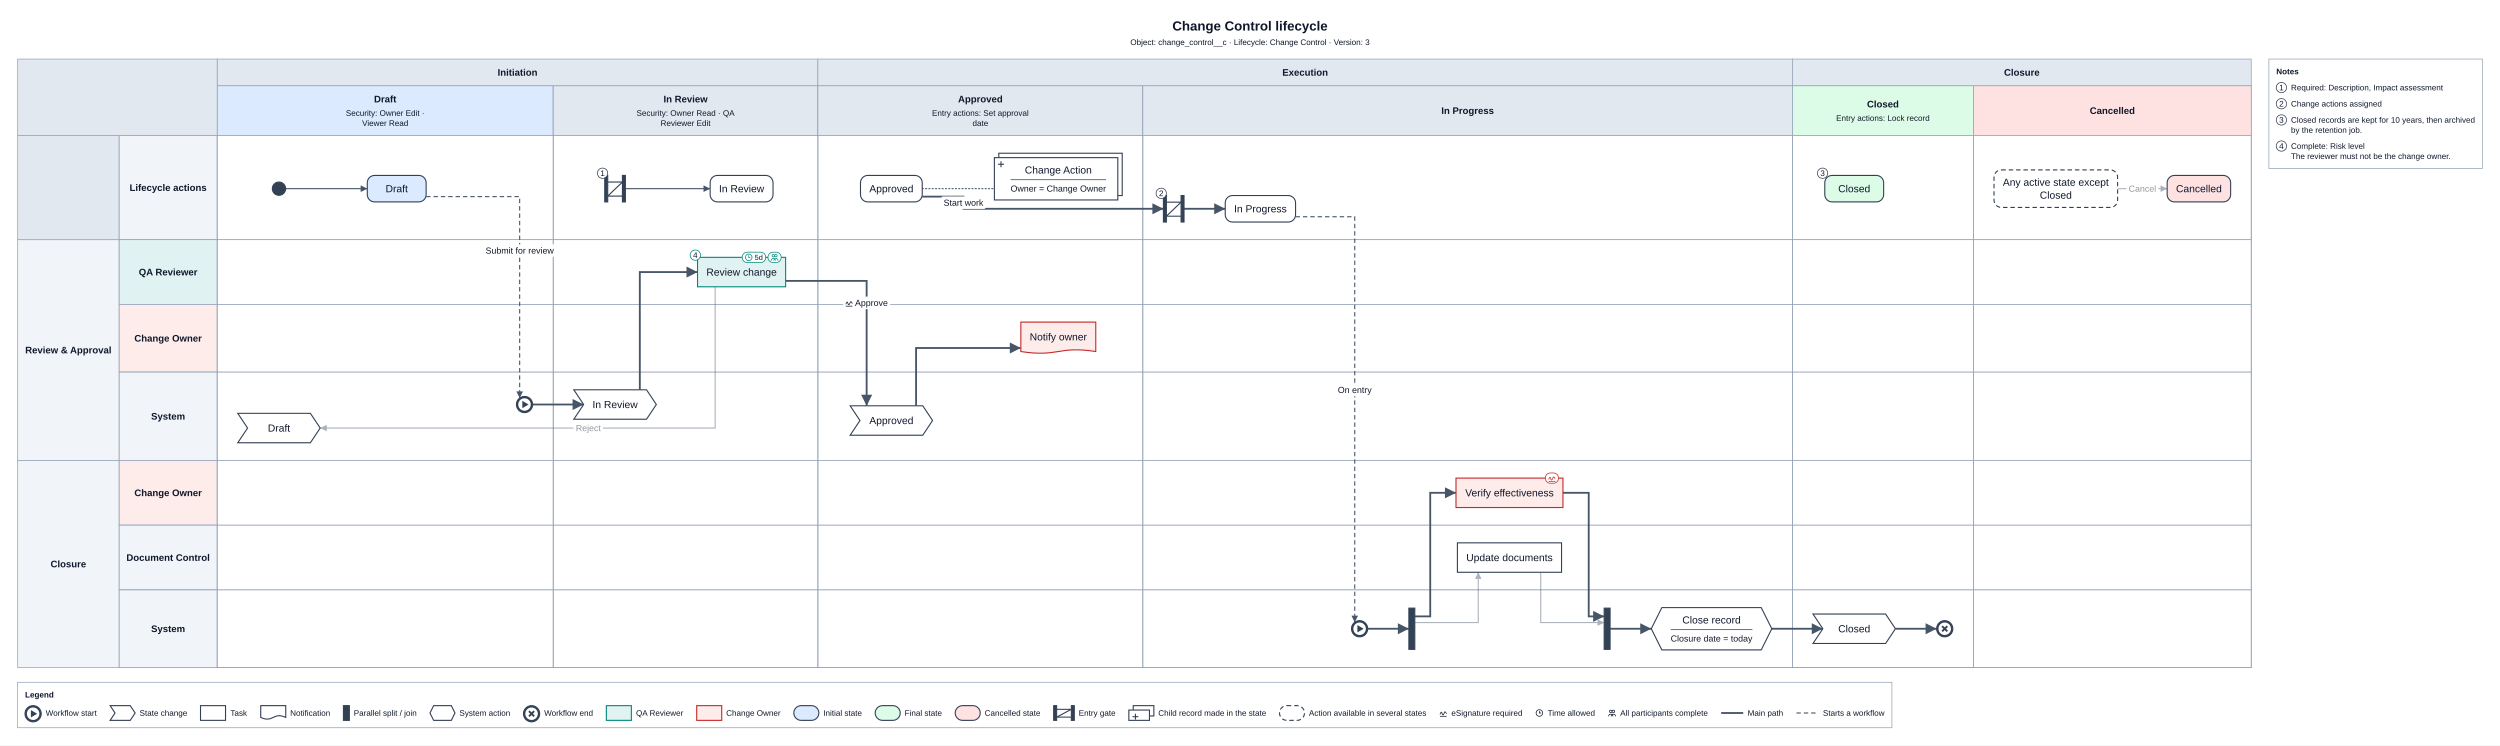
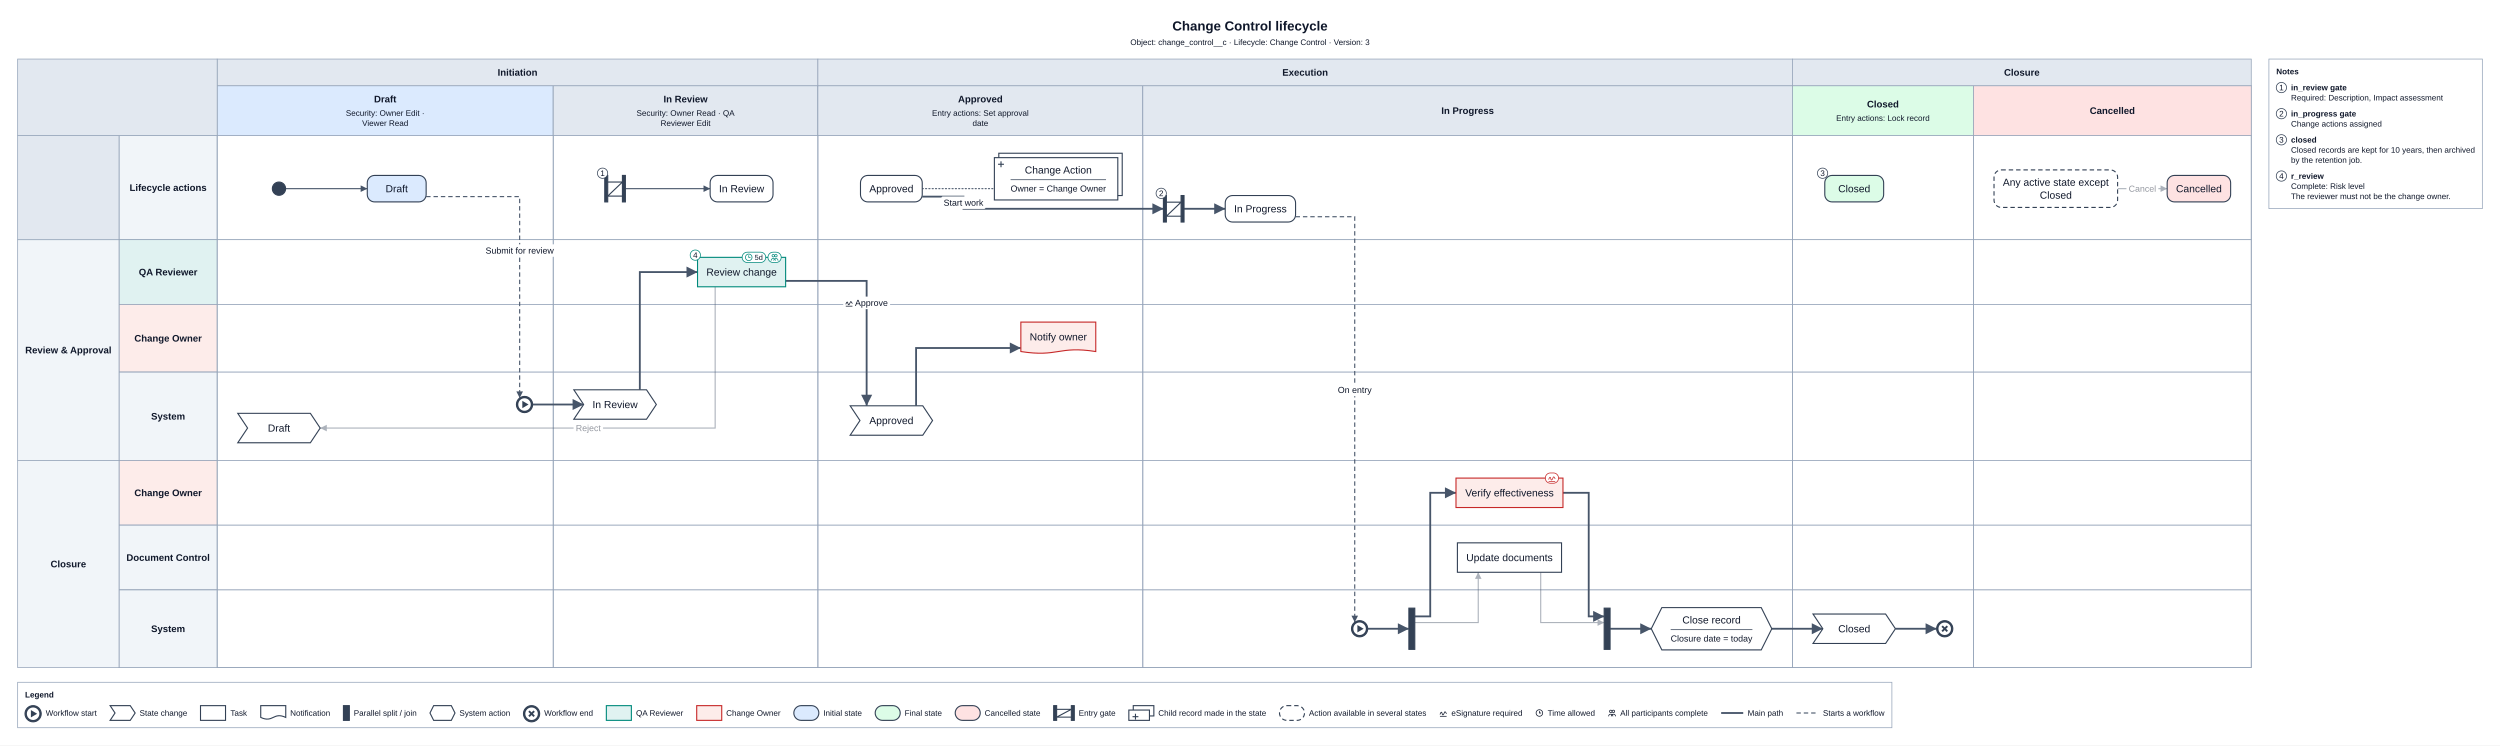
<svg xmlns="http://www.w3.org/2000/svg" version="1.1" width="3397.61" height="1013" viewBox="0 0 3397.61 1013" class="jtd jtd-lifecycle">
  <defs>
    <marker id="jtd-arrow" viewBox="0 0 10 10" refX="10" refY="5" markerWidth="9" markerHeight="9" markerUnits="userSpaceOnUse" orient="auto">
      <path d="M0 0L10 5L0 10Z" fill="#475569" />
    </marker>
    <marker id="jtd-arrow-w2_5" viewBox="0 0 10 10" refX="10" refY="5" markerWidth="15" markerHeight="15" markerUnits="userSpaceOnUse" orient="auto">
      <path d="M0 0L10 5L0 10Z" fill="#475569" />
    </marker>
  </defs>
  <rect width="3397.61" height="1013" fill="#ffffff" />
  <g font-family="Arial, 'Liberation Sans', Helvetica, sans-serif" font-size="14" fill="#0f172a" style="font-kerning:none;font-variant-ligatures:none">
    <text x="1698.8" y="41.49" text-anchor="middle" font-size="18" font-weight="bold" class="jtd-title">Change Control lifecycle</text>
    <text x="1698.8" y="61.19" text-anchor="middle" font-size="11" class="jtd-meta">Object: change_control__c · Lifecycle: Change Control · Version: 3</text>
    <g transform="translate(24 80.25)">
      <g id="l-lifecycle:actions" class="jtd-lane">
        <rect x="137.76" y="104" width="2897.78" height="141.5" fill="#ffffff" stroke="#94a3b8" stroke-width="1" />
        <rect x="137.76" y="104" width="133.38" height="141.5" fill="#f1f5f9" stroke="#94a3b8" stroke-width="1" />
        <text x="204.45" y="179.26" text-anchor="middle" font-size="13" font-weight="bold">Lifecycle actions</text>
      </g>
      <g id="l-review::QA Reviewer" class="jtd-lane">
        <rect x="137.76" y="245.5" width="2897.78" height="88" fill="#ffffff" stroke="#94a3b8" stroke-width="1" />
        <rect x="137.76" y="245.5" width="133.38" height="88" fill="#e0f2f1" stroke="#94a3b8" stroke-width="1" />
        <text x="204.45" y="294.01" text-anchor="middle" font-size="13" font-weight="bold">QA Reviewer</text>
      </g>
      <g id="l-review::Change Owner" class="jtd-lane">
        <rect x="137.76" y="333.5" width="2897.78" height="92" fill="#ffffff" stroke="#94a3b8" stroke-width="1" />
        <rect x="137.76" y="333.5" width="133.38" height="92" fill="#fdecea" stroke="#94a3b8" stroke-width="1" />
        <text x="204.45" y="384.01" text-anchor="middle" font-size="13" font-weight="bold">Change Owner</text>
      </g>
      <g id="l-review::System" class="jtd-lane">
        <rect x="137.76" y="425.5" width="2897.78" height="120" fill="#ffffff" stroke="#94a3b8" stroke-width="1" />
        <rect x="137.76" y="425.5" width="133.38" height="120" fill="#f1f5f9" stroke="#94a3b8" stroke-width="1" />
        <text x="204.45" y="490.01" text-anchor="middle" font-size="13" font-weight="bold">System</text>
      </g>
      <g id="l-closure::Change Owner" class="jtd-lane">
        <rect x="137.76" y="545.5" width="2897.78" height="88" fill="#ffffff" stroke="#94a3b8" stroke-width="1" />
        <rect x="137.76" y="545.5" width="133.38" height="88" fill="#fdecea" stroke="#94a3b8" stroke-width="1" />
        <text x="204.45" y="594.01" text-anchor="middle" font-size="13" font-weight="bold">Change Owner</text>
      </g>
      <g id="l-closure::Document Control" class="jtd-lane">
        <rect x="137.76" y="633.5" width="2897.78" height="88" fill="#ffffff" stroke="#94a3b8" stroke-width="1" />
        <rect x="137.76" y="633.5" width="133.38" height="88" fill="#f1f5f9" stroke="#94a3b8" stroke-width="1" />
        <text x="204.45" y="682.01" text-anchor="middle" font-size="13" font-weight="bold">Document Control</text>
      </g>
      <g id="l-closure::System" class="jtd-lane">
        <rect x="137.76" y="721.5" width="2897.78" height="105.5" fill="#ffffff" stroke="#94a3b8" stroke-width="1" />
        <rect x="137.76" y="721.5" width="133.38" height="105.5" fill="#f1f5f9" stroke="#94a3b8" stroke-width="1" />
        <text x="204.45" y="778.76" text-anchor="middle" font-size="13" font-weight="bold">System</text>
      </g>
      <g id="p-draft" class="jtd-phase">
        <rect x="271.14" y="36.25" width="456.71" height="790.75" fill="none" stroke="#94a3b8" stroke-width="1" />
        <rect x="271.14" y="36.25" width="456.71" height="67.75" fill="#dbeafe" stroke="#94a3b8" stroke-width="1" />
        <text x="499.49" y="58.88" text-anchor="middle" font-size="13" font-weight="bold">Draft</text>
        <text x="499.49" y="77.19" text-anchor="middle" font-size="11" class="jtd-detail">Security: Owner Edit ·</text>
        <text x="499.49" y="90.94" text-anchor="middle" font-size="11" class="jtd-detail">Viewer Read</text>
      </g>
      <g id="p-in_review" class="jtd-phase">
        <rect x="727.85" y="36.25" width="359.71" height="790.75" fill="none" stroke="#94a3b8" stroke-width="1" />
        <rect x="727.85" y="36.25" width="359.71" height="67.75" fill="#e2e8f0" stroke="#94a3b8" stroke-width="1" />
        <text x="907.7" y="58.88" text-anchor="middle" font-size="13" font-weight="bold">In Review</text>
        <text x="907.7" y="77.19" text-anchor="middle" font-size="11" class="jtd-detail">Security: Owner Read · QA</text>
        <text x="907.7" y="90.94" text-anchor="middle" font-size="11" class="jtd-detail">Reviewer Edit</text>
      </g>
      <g id="p-approved" class="jtd-phase">
        <rect x="1087.55" y="36.25" width="441.59" height="790.75" fill="none" stroke="#94a3b8" stroke-width="1" />
        <rect x="1087.55" y="36.25" width="441.59" height="67.75" fill="#e2e8f0" stroke="#94a3b8" stroke-width="1" />
        <text x="1308.35" y="58.88" text-anchor="middle" font-size="13" font-weight="bold">Approved</text>
        <text x="1308.35" y="77.19" text-anchor="middle" font-size="11" class="jtd-detail">Entry actions: Set approval</text>
        <text x="1308.35" y="90.94" text-anchor="middle" font-size="11" class="jtd-detail">date</text>
      </g>
      <g id="p-in_progress" class="jtd-phase">
        <rect x="1529.14" y="36.25" width="882.81" height="790.75" fill="none" stroke="#94a3b8" stroke-width="1" />
        <rect x="1529.14" y="36.25" width="882.81" height="67.75" fill="#e2e8f0" stroke="#94a3b8" stroke-width="1" />
        <text x="1970.55" y="74.63" text-anchor="middle" font-size="13" font-weight="bold">In Progress</text>
      </g>
      <g id="p-closed" class="jtd-phase">
        <rect x="2411.96" y="36.25" width="246" height="790.75" fill="none" stroke="#94a3b8" stroke-width="1" />
        <rect x="2411.96" y="36.25" width="246" height="67.75" fill="#dcfce7" stroke="#94a3b8" stroke-width="1" />
        <text x="2534.96" y="65.76" text-anchor="middle" font-size="13" font-weight="bold">Closed</text>
        <text x="2534.96" y="84.06" text-anchor="middle" font-size="11" class="jtd-detail">Entry actions: Lock record</text>
      </g>
      <g id="p-cancelled" class="jtd-phase">
        <rect x="2657.96" y="36.25" width="377.58" height="790.75" fill="none" stroke="#94a3b8" stroke-width="1" />
        <rect x="2657.96" y="36.25" width="377.58" height="67.75" fill="#fee2e2" stroke="#94a3b8" stroke-width="1" />
        <text x="2846.75" y="74.63" text-anchor="middle" font-size="13" font-weight="bold">Cancelled</text>
      </g>
      <g id="lg-review" class="jtd-laneGroup">
        <rect x="0" y="245.5" width="137.76" height="300" fill="#f1f5f9" stroke="#94a3b8" stroke-width="1" />
        <text x="68.88" y="400.01" text-anchor="middle" font-size="13" font-weight="bold">Review &amp; Approval</text>
      </g>
      <g id="lg-closure" class="jtd-laneGroup">
        <rect x="0" y="545.5" width="137.76" height="281.5" fill="#f1f5f9" stroke="#94a3b8" stroke-width="1" />
        <text x="68.88" y="690.76" text-anchor="middle" font-size="13" font-weight="bold">Closure</text>
      </g>
      <g id="pg-initiation" class="jtd-phaseGroup">
        <rect x="271.14" y="0" width="816.42" height="36.25" fill="#e2e8f0" stroke="#94a3b8" stroke-width="1" />
        <text x="679.35" y="22.63" text-anchor="middle" font-size="13" font-weight="bold">Initiation</text>
      </g>
      <g id="pg-execution" class="jtd-phaseGroup">
        <rect x="1087.55" y="0" width="1324.4" height="36.25" fill="#e2e8f0" stroke="#94a3b8" stroke-width="1" />
        <text x="1749.75" y="22.63" text-anchor="middle" font-size="13" font-weight="bold">Execution</text>
      </g>
      <g id="pg-closure" class="jtd-phaseGroup">
        <rect x="2411.96" y="0" width="623.58" height="36.25" fill="#e2e8f0" stroke="#94a3b8" stroke-width="1" />
        <text x="2723.75" y="22.63" text-anchor="middle" font-size="13" font-weight="bold">Closure</text>
      </g>
      <rect x="0" y="104" width="137.76" height="141.5" fill="#e2e8f0" stroke="#94a3b8" stroke-width="1" />
      <rect x="0" y="0" width="271.14" height="104" fill="#e2e8f0" stroke="#94a3b8" stroke-width="1" />
      <g id="e-state:start:link" class="jtd-edge">
        <path d="M364.14 176.16L475.15 176.16" fill="none" stroke="#475569" stroke-width="1.5" marker-end="url(#jtd-arrow)" />
      </g>
      <g id="e-state:in_review:gate:link" class="jtd-edge">
        <path d="M825.91 176.16L941.11 176.16" fill="none" stroke="#475569" stroke-width="1.5" marker-end="url(#jtd-arrow)" />
      </g>
      <g id="e-state:approved:record:0:link" class="jtd-edge">
        <path d="M1229.37 176.16L1327.41 176.16" fill="none" stroke="#475569" stroke-width="1.5" stroke-dasharray="1.5 3" stroke-linecap="round" />
      </g>
      <g id="e-action:approved:0" class="jtd-edge">
        <path d="M1229.37 186.96L1285.41 186.96L1285.41 203.5L1557.14 203.5" fill="none" stroke="#475569" stroke-width="2.5" marker-end="url(#jtd-arrow-w2_5)" />
        <rect x="1255.4" y="186.73" width="60.01" height="17" rx="2" fill="#ffffff" />
        <text x="1285.41" y="199.39" text-anchor="middle" font-size="12">Start work</text>
      </g>
      <g id="e-state:in_progress:gate:link" class="jtd-edge">
        <path d="M1585.14 203.5L1641.14 203.5" fill="none" stroke="#475569" stroke-width="2.5" marker-end="url(#jtd-arrow-w2_5)" />
      </g>
      <g id="e-shared:0" class="jtd-edge" opacity="0.45">
        <path d="M2853.92 176.16L2921.27 176.16" fill="none" stroke="#475569" stroke-width="1.5" marker-end="url(#jtd-arrow)" />
        <rect x="2865.92" y="167.66" width="43.35" height="17" rx="2" fill="#ffffff" />
        <text x="2887.6" y="180.32" text-anchor="middle" font-size="12">Cancel</text>
      </g>
      <g id="e-edge:r_start:0" class="jtd-edge">
        <path d="M699.85 469.5L769.18 469.5" fill="none" stroke="#475569" stroke-width="2.5" marker-end="url(#jtd-arrow-w2_5)" />
      </g>
      <g id="e-edge:r_submit:0" class="jtd-edge">
        <path d="M845.55 449.5L845.55 289.5L923.98 289.5" fill="none" stroke="#475569" stroke-width="2.5" marker-end="url(#jtd-arrow-w2_5)" />
      </g>
      <g id="e-verdict:r_review:0" class="jtd-edge">
        <path d="M1043.71 301.5L1153.8 301.5L1153.8 471.25" fill="none" stroke="#475569" stroke-width="2.5" marker-end="url(#jtd-arrow-w2_5)" />
        <rect x="1121.95" y="322.83" width="63.7" height="17" rx="2" fill="#ffffff" />
        <path d="M1125.45 333.33C1126.95 329.33 1127.95 329.33 1128.45 332.33S1130.45 333.83 1131.45 330.83S1133.45 331.33 1134.45 332.33M1125.45 335.83H1134.45" fill="none" stroke="#0f172a" stroke-width="1" />
        <text x="1160.3" y="335.49" text-anchor="middle" font-size="12">Approve</text>
      </g>
      <g id="e-verdict:r_review:1" class="jtd-edge" opacity="0.45">
        <path d="M947.93 309.5L947.93 501.5L411.14 501.5" fill="none" stroke="#475569" stroke-width="1.5" marker-end="url(#jtd-arrow)" />
        <rect x="755.52" y="493" width="40.01" height="17" rx="2" fill="#ffffff" />
        <text x="775.53" y="505.66" text-anchor="middle" font-size="12">Reject</text>
      </g>
      <g id="e-edge:r_approve:0" class="jtd-edge">
        <path d="M1221 471.25L1221 392.7L1363.38 392.7" fill="none" stroke="#475569" stroke-width="2.5" marker-end="url(#jtd-arrow-w2_5)" />
      </g>
      <g id="e-edge:c_start:0" class="jtd-edge">
        <path d="M1834.75 774.25L1890.75 774.25" fill="none" stroke="#475569" stroke-width="2.5" marker-end="url(#jtd-arrow-w2_5)" />
      </g>
      <g id="e-edge:c_split:0" class="jtd-edge">
        <path d="M1898.75 757.45L1919.75 757.45L1919.75 589.5L1954.75 589.5" fill="none" stroke="#475569" stroke-width="2.5" marker-end="url(#jtd-arrow-w2_5)" />
      </g>
      <g id="e-edge:c_split:1" class="jtd-edge" opacity="0.45">
        <path d="M1898.75 765.85L1984.99 765.85L1984.99 697.5" fill="none" stroke="#475569" stroke-width="1.5" marker-end="url(#jtd-arrow)" />
      </g>
      <g id="e-edge:c_verify:0" class="jtd-edge">
        <path d="M2100.14 589.5L2135.14 589.5L2135.14 757.45L2156.14 757.45" fill="none" stroke="#475569" stroke-width="2.5" marker-end="url(#jtd-arrow-w2_5)" />
      </g>
      <g id="e-edge:c_docs:0" class="jtd-edge" opacity="0.45">
        <path d="M2069.9 697.5L2069.9 765.85L2156.14 765.85" fill="none" stroke="#475569" stroke-width="1.5" marker-end="url(#jtd-arrow)" />
      </g>
      <g id="e-edge:c_join:0" class="jtd-edge">
        <path d="M2164.14 774.25L2220.14 774.25" fill="none" stroke="#475569" stroke-width="2.5" marker-end="url(#jtd-arrow-w2_5)" />
      </g>
      <g id="e-edge:c_fields:0" class="jtd-edge">
        <path d="M2383.96 774.25L2453.29 774.25" fill="none" stroke="#475569" stroke-width="2.5" marker-end="url(#jtd-arrow-w2_5)" />
      </g>
      <g id="e-edge:c_close:0" class="jtd-edge">
        <path d="M2551.96 774.25L2607.96 774.25" fill="none" stroke="#475569" stroke-width="2.5" marker-end="url(#jtd-arrow-w2_5)" />
      </g>
      <g id="e-start:review" class="jtd-edge">
        <path d="M555.15 186.96L682.25 186.96L682.25 460.7" fill="none" stroke="#475569" stroke-width="1.5" stroke-dasharray="6 4" marker-end="url(#jtd-arrow)" />
        <rect x="632.9" y="251.78" width="98.7" height="17" rx="2" fill="#ffffff" />
        <text x="682.25" y="264.44" text-anchor="middle" font-size="12">Submit for review</text>
      </g>
      <g id="e-start:closure" class="jtd-edge">
        <path d="M1736.73 214.3L1817.15 214.3L1817.15 765.45" fill="none" stroke="#475569" stroke-width="1.5" stroke-dasharray="6 4" marker-end="url(#jtd-arrow)" />
        <rect x="1791.14" y="441.17" width="52.02" height="17" rx="2" fill="#ffffff" />
        <text x="1817.15" y="453.83" text-anchor="middle" font-size="12">On entry</text>
      </g>
      <g id="n-state:start" class="jtd-node jtd-shape-initial" transform="translate(346.14 167.16)">
        <path d="M0 9A9 9 0 1 1 18 9A9 9 0 1 1 0 9Z" fill="#ffffff" stroke="#334155" stroke-width="1.5" />
        <path d="M0 9A9 9 0 1 1 18 9A9 9 0 1 1 0 9Z" fill="#334155" />
      </g>
      <g id="n-state:draft" class="jtd-node jtd-shape-state" transform="translate(475.15 158.16)">
        <path d="M10 0H70A10 10 0 0 1 80 10V26A10 10 0 0 1 70 36H10A10 10 0 0 1 0 26V10A10 10 0 0 1 10 0Z" fill="#dbeafe" stroke="#334155" stroke-width="1.5" />
        <text x="40" y="22.85" text-anchor="middle">Draft</text>
      </g>
      <g id="n-state:in_review:gate" class="jtd-node jtd-shape-checkpoint" transform="translate(797.91 158.16)">
        <path d="M0 0H4V36H0ZM24 0H28V36H24Z" fill="#ffffff" stroke="#334155" stroke-width="1.5" />
        <path d="M4 9H24M4 28.08H24M4 28.08L24 9" fill="none" stroke="#334155" stroke-width="1.5" />
        <path d="M0 0H4V36H0ZM24 0H28V36H24Z" fill="#334155" />
        <g class="jtd-note-marker">
          <path d="M-10 -3a7 7 0 1 1 14 0a7 7 0 1 1 -14 0Z" fill="#ffffff" stroke="#334155" stroke-width="1" />
          <text x="-3" y="0.81" text-anchor="middle" font-size="11">1</text>
        </g>
      </g>
      <g id="n-state:in_review" class="jtd-node jtd-shape-state" transform="translate(941.11 158.16)">
        <path d="M10 0H75.47A10 10 0 0 1 85.47 10V26A10 10 0 0 1 75.47 36H10A10 10 0 0 1 0 26V10A10 10 0 0 1 10 0Z" fill="#ffffff" stroke="#334155" stroke-width="1.5" />
        <text x="42.73" y="22.85" text-anchor="middle">In Review</text>
      </g>
      <g id="n-state:approved" class="jtd-node jtd-shape-state" transform="translate(1145.44 158.16)">
        <path d="M10 0H73.93A10 10 0 0 1 83.93 10V26A10 10 0 0 1 73.93 36H10A10 10 0 0 1 0 26V10A10 10 0 0 1 10 0Z" fill="#ffffff" stroke="#334155" stroke-width="1.5" />
        <text x="41.97" y="22.85" text-anchor="middle">Approved</text>
      </g>
      <g id="n-state:approved:record:0" class="jtd-node jtd-shape-record" transform="translate(1327.41 128)">
        <path d="M0 6H167.73V63.5H0Z" fill="#ffffff" stroke="#334155" stroke-width="1.5" />
        <path d="M6 6V0H173.73V57.5H167.73M5 15H13M9 11V19" fill="none" stroke="#334155" stroke-width="1.5" />
        <text x="86.87" y="27.6" text-anchor="middle">Change Action</text>
        <path d="M22 36H151.73" fill="none" stroke="#334155" stroke-width="1" />
        <text x="86.87" y="52.16" text-anchor="middle" font-size="12">Owner = Change Owner</text>
      </g>
      <g id="n-state:in_progress:gate" class="jtd-node jtd-shape-checkpoint" transform="translate(1557.14 185.5)">
        <path d="M0 0H4V36H0ZM24 0H28V36H24Z" fill="#ffffff" stroke="#334155" stroke-width="1.5" />
        <path d="M4 9H24M4 28.08H24M4 28.08L24 9" fill="none" stroke="#334155" stroke-width="1.5" />
        <path d="M0 0H4V36H0ZM24 0H28V36H24Z" fill="#334155" />
        <g class="jtd-note-marker">
          <path d="M-10 -3a7 7 0 1 1 14 0a7 7 0 1 1 -14 0Z" fill="#ffffff" stroke="#334155" stroke-width="1" />
          <text x="-3" y="0.81" text-anchor="middle" font-size="11">2</text>
        </g>
      </g>
      <g id="n-state:in_progress" class="jtd-node jtd-shape-state" transform="translate(1641.14 185.5)">
        <path d="M10 0H85.59A10 10 0 0 1 95.59 10V26A10 10 0 0 1 85.59 36H10A10 10 0 0 1 0 26V10A10 10 0 0 1 10 0Z" fill="#ffffff" stroke="#334155" stroke-width="1.5" />
        <text x="47.79" y="22.85" text-anchor="middle">In Progress</text>
      </g>
      <g id="n-state:closed" class="jtd-node jtd-shape-state" transform="translate(2455.96 158.16)">
        <path d="M10 0H70A10 10 0 0 1 80 10V26A10 10 0 0 1 70 36H10A10 10 0 0 1 0 26V10A10 10 0 0 1 10 0Z" fill="#dcfce7" stroke="#334155" stroke-width="1.5" />
        <text x="40" y="22.85" text-anchor="middle">Closed</text>
        <g class="jtd-note-marker">
          <path d="M-10 -3a7 7 0 1 1 14 0a7 7 0 1 1 -14 0Z" fill="#ffffff" stroke="#334155" stroke-width="1" />
          <text x="-3" y="0.81" text-anchor="middle" font-size="11">3</text>
        </g>
      </g>
      <g id="n-state:cancelled" class="jtd-node jtd-shape-state" transform="translate(2921.27 158.16)">
        <path d="M10 0H76.26A10 10 0 0 1 86.26 10V26A10 10 0 0 1 76.26 36H10A10 10 0 0 1 0 26V10A10 10 0 0 1 10 0Z" fill="#fee2e2" stroke="#334155" stroke-width="1.5" />
        <text x="43.13" y="22.85" text-anchor="middle">Cancelled</text>
      </g>
      <g id="n-shared:0:from" class="jtd-node jtd-shape-state" transform="translate(2685.96 150.66)">
        <path d="M10 0H157.96A10 10 0 0 1 167.96 10V41A10 10 0 0 1 157.96 51H10A10 10 0 0 1 0 41V10A10 10 0 0 1 10 0Z" fill="#ffffff" stroke="#334155" stroke-width="1.5" stroke-dasharray="6 4" />
        <text x="83.98" y="21.6" text-anchor="middle">Any active state except</text>
        <text x="83.98" y="39.1" text-anchor="middle">Closed</text>
      </g>
      <g id="n-r_start" class="jtd-node jtd-shape-start" transform="translate(677.85 458.5)">
        <path d="M0 11A11 11 0 1 1 22 11A11 11 0 1 1 0 11Z" fill="#ffffff" stroke="#334155" stroke-width="1.5" />
        <path d="M0 11A11 11 0 1 1 22 11A11 11 0 1 1 0 11ZM2.5 11A8.5 8.5 0 1 0 19.5 11A8.5 8.5 0 1 0 2.5 11ZM8 6L16.5 11L8 16Z" fill="#334155" />
      </g>
      <g id="n-r_submit" class="jtd-node jtd-shape-chevron" transform="translate(755.85 449.5)">
        <path d="M0 0H98.8L112.14 20L98.8 40H0L13.33 20Z" fill="#ffffff" stroke="#334155" stroke-width="1.5" />
        <text x="56.07" y="24.85" text-anchor="middle">In Review</text>
      </g>
      <g id="n-r_review" class="jtd-node jtd-shape-process" transform="translate(923.98 269.5)">
        <path d="M0 0H119.72V40H0Z" fill="#e0f2f1" stroke="#00897b" stroke-width="1.5" />
        <text x="59.86" y="24.85" text-anchor="middle">Review change</text>
        <rect x="60.6" y="-7" width="32.12" height="14" rx="7" fill="#ffffff" stroke="#00897b" stroke-width="1" />
        <path d="M65.1 0a4.5 4.5 0 1 0 9 0a4.5 4.5 0 1 0 -9 0M69.6 -2.8V0H72" fill="none" stroke="#00897b" stroke-width="1" />
        <text x="83.16" y="3.47" text-anchor="middle" font-size="10">5d</text>
        <rect x="95.72" y="-7" width="18" height="14" rx="7" fill="#ffffff" stroke="#00897b" stroke-width="1" />
        <path d="M101.22 -2.2a1.7 1.7 0 1 0 3.4 0a1.7 1.7 0 1 0 -3.4 0M104.82 -2.2a1.7 1.7 0 1 0 3.4 0a1.7 1.7 0 1 0 -3.4 0M100.02 4.5C100.02 0.6 105.82 0.6 105.82 4.5M103.62 4.5C103.62 0.6 109.42 0.6 109.42 4.5" fill="none" stroke="#00897b" stroke-width="1" />
        <g class="jtd-note-marker">
          <path d="M-10 -3a7 7 0 1 1 14 0a7 7 0 1 1 -14 0Z" fill="#ffffff" stroke="#00897b" stroke-width="1" />
          <text x="-3" y="0.81" text-anchor="middle" font-size="11">4</text>
        </g>
      </g>
      <g id="n-r_approve" class="jtd-node jtd-shape-chevron" transform="translate(1131.4 471.25)">
        <path d="M0 0H98.67L112 20L98.67 40H0L13.33 20Z" fill="#ffffff" stroke="#334155" stroke-width="1.5" />
        <text x="56" y="24.85" text-anchor="middle">Approved</text>
      </g>
      <g id="n-r_notify" class="jtd-node jtd-shape-document" transform="translate(1363.38 357.5)">
        <path d="M0 0H101.81V40C50.9 32 50.9 48 0 40Z" fill="#fdecea" stroke="#c62828" stroke-width="1.5" />
        <text x="50.9" y="24.85" text-anchor="middle">Notify owner</text>
      </g>
      <g id="n-r_return" class="jtd-node jtd-shape-chevron" transform="translate(299.14 481.5)">
        <path d="M0 0H98.67L112 20L98.67 40H0L13.33 20Z" fill="#ffffff" stroke="#334155" stroke-width="1.5" />
        <text x="56" y="24.85" text-anchor="middle">Draft</text>
      </g>
      <g id="n-c_start" class="jtd-node jtd-shape-start" transform="translate(1812.75 763.25)">
        <path d="M0 11A11 11 0 1 1 22 11A11 11 0 1 1 0 11Z" fill="#ffffff" stroke="#334155" stroke-width="1.5" />
        <path d="M0 11A11 11 0 1 1 22 11A11 11 0 1 1 0 11ZM2.5 11A8.5 8.5 0 1 0 19.5 11A8.5 8.5 0 1 0 2.5 11ZM8 6L16.5 11L8 16Z" fill="#334155" />
      </g>
      <g id="n-c_split" class="jtd-node jtd-shape-bar" transform="translate(1890.75 746.25)">
        <path d="M0 0H8V56H0Z" fill="#ffffff" stroke="#334155" stroke-width="1.5" />
        <path d="M0 0H8V56H0Z" fill="#334155" />
      </g>
      <g id="n-c_verify" class="jtd-node jtd-shape-process" transform="translate(1954.75 569.5)">
        <path d="M0 0H145.39V40H0Z" fill="#fdecea" stroke="#c62828" stroke-width="1.5" />
        <text x="72.69" y="24.85" text-anchor="middle">Verify effectiveness</text>
        <rect x="121.39" y="-7" width="18" height="14" rx="7" fill="#ffffff" stroke="#c62828" stroke-width="1" />
        <path d="M125.89 2C127.39 -2 128.39 -2 128.89 1S130.89 2.5 131.89 -0.5S133.89 0 134.89 1M125.89 4.5H134.89" fill="none" stroke="#c62828" stroke-width="1" />
      </g>
      <g id="n-c_docs" class="jtd-node jtd-shape-process" transform="translate(1956.68 657.5)">
        <path d="M0 0H141.52V40H0Z" fill="#ffffff" stroke="#334155" stroke-width="1.5" />
        <text x="70.76" y="24.85" text-anchor="middle">Update documents</text>
      </g>
      <g id="n-c_join" class="jtd-node jtd-shape-bar" transform="translate(2156.14 746.25)">
        <path d="M0 0H8V56H0Z" fill="#ffffff" stroke="#334155" stroke-width="1.5" />
        <path d="M0 0H8V56H0Z" fill="#334155" />
      </g>
      <g id="n-c_fields" class="jtd-node jtd-shape-hexagon" transform="translate(2220.14 745.5)">
        <path d="M14.38 0H149.45L163.82 28.75L149.45 57.5H14.38L0 28.75Z" fill="#ffffff" stroke="#334155" stroke-width="1.5" />
        <text x="81.91" y="21.6" text-anchor="middle">Close record</text>
        <path d="M26.38 30H137.45" fill="none" stroke="#334155" stroke-width="1" />
        <text x="81.91" y="46.16" text-anchor="middle" font-size="12">Closure date = today</text>
      </g>
      <g id="n-c_close" class="jtd-node jtd-shape-chevron" transform="translate(2439.96 754.25)">
        <path d="M0 0H98.67L112 20L98.67 40H0L13.33 20Z" fill="#ffffff" stroke="#334155" stroke-width="1.5" />
        <text x="56" y="24.85" text-anchor="middle">Closed</text>
      </g>
      <g id="n-c_end" class="jtd-node jtd-shape-end" transform="translate(2607.96 763.25)">
        <path d="M0 11A11 11 0 1 1 22 11A11 11 0 1 1 0 11Z" fill="#ffffff" stroke="#334155" stroke-width="1.5" />
        <path d="M0 11A11 11 0 1 1 22 11A11 11 0 1 1 0 11ZM2.5 11A8.5 8.5 0 1 0 19.5 11A8.5 8.5 0 1 0 2.5 11ZM6.55 8.38L13.62 15.45L15.45 13.62L8.38 6.55ZM8.38 15.45L15.45 8.38L13.62 6.55L6.55 13.62Z" fill="#334155" />
      </g>
      <g class="jtd-legend">
        <rect x="0" y="847" width="2547.17" height="61.75" fill="#ffffff" stroke="#94a3b8" stroke-width="1" />
        <text x="29.56" y="867.69" text-anchor="middle" font-size="11" font-weight="bold">Legend</text>
        <g transform="translate(10 878.75)">
          <path d="M0 11A11 11 0 1 1 22 11A11 11 0 1 1 0 11Z" fill="#ffffff" stroke="#334155" stroke-width="1.5" />
          <path d="M0 11A11 11 0 1 1 22 11A11 11 0 1 1 0 11ZM2.5 11A8.5 8.5 0 1 0 19.5 11A8.5 8.5 0 1 0 2.5 11ZM8 6L16.5 11L8 16Z" fill="#334155" />
        </g>
        <text x="72.84" y="892.56" text-anchor="middle" font-size="11">Workflow start</text>
        <g transform="translate(125.67 878.75)">
          <path d="M0 0H27.33L34 10L27.33 20H0L6.67 10Z" fill="#ffffff" stroke="#334155" stroke-width="1.5" />
        </g>
        <text x="198.09" y="892.56" text-anchor="middle" font-size="11">State change</text>
        <g transform="translate(248.5 878.75)">
          <path d="M0 0H34V20H0Z" fill="#ffffff" stroke="#334155" stroke-width="1.5" />
        </g>
        <text x="300.42" y="892.56" text-anchor="middle" font-size="11">Task</text>
        <g transform="translate(330.34 878.75)">
          <path d="M0 0H34V16C17 8 17 24 0 16Z" fill="#ffffff" stroke="#334155" stroke-width="1.5" />
        </g>
        <text x="397.55" y="892.56" text-anchor="middle" font-size="11">Notification</text>
        <g transform="translate(442.75 878.75)">
          <path d="M0 0H8V20H0Z" fill="#ffffff" stroke="#334155" stroke-width="1.5" />
          <path d="M0 0H8V20H0Z" fill="#334155" />
        </g>
        <text x="499.55" y="892.56" text-anchor="middle" font-size="11">Parallel split / join</text>
        <g transform="translate(560.35 878.75)">
          <path d="M5 0H29L34 10L29 20H5L0 10Z" fill="#ffffff" stroke="#334155" stroke-width="1.5" />
        </g>
        <text x="634.89" y="892.56" text-anchor="middle" font-size="11">System action</text>
        <g transform="translate(687.43 878.75)">
          <path d="M0 11A11 11 0 1 1 22 11A11 11 0 1 1 0 11Z" fill="#ffffff" stroke="#334155" stroke-width="1.5" />
          <path d="M0 11A11 11 0 1 1 22 11A11 11 0 1 1 0 11ZM2.5 11A8.5 8.5 0 1 0 19.5 11A8.5 8.5 0 1 0 2.5 11ZM6.55 8.38L13.62 15.45L15.45 13.62L8.38 6.55ZM8.38 15.45L15.45 8.38L13.62 6.55L6.55 13.62Z" fill="#334155" />
        </g>
        <text x="748.75" y="892.56" text-anchor="middle" font-size="11">Workflow end</text>
        <g transform="translate(800.06 878.75)">
          <path d="M0 0H34V20H0Z" fill="#e0f2f1" stroke="#00897b" stroke-width="1.5" />
        </g>
        <text x="872.46" y="892.56" text-anchor="middle" font-size="11">QA Reviewer</text>
        <g transform="translate(922.86 878.75)">
          <path d="M0 0H34V20H0Z" fill="#fdecea" stroke="#c62828" stroke-width="1.5" />
        </g>
        <text x="999.86" y="892.56" text-anchor="middle" font-size="11">Change Owner</text>
        <g transform="translate(1054.85 878.75)">
          <path d="M10 0H24A10 10 0 0 1 34 10V10A10 10 0 0 1 24 20H10A10 10 0 0 1 0 10V10A10 10 0 0 1 10 0Z" fill="#dbeafe" stroke="#334155" stroke-width="1.5" />
        </g>
        <text x="1121.14" y="892.56" text-anchor="middle" font-size="11">Initial state</text>
        <g transform="translate(1165.43 878.75)">
          <path d="M10 0H24A10 10 0 0 1 34 10V10A10 10 0 0 1 24 20H10A10 10 0 0 1 0 10V10A10 10 0 0 1 10 0Z" fill="#dcfce7" stroke="#334155" stroke-width="1.5" />
        </g>
        <text x="1230.8" y="892.56" text-anchor="middle" font-size="11">Final state</text>
        <g transform="translate(1274.18 878.75)">
          <path d="M10 0H24A10 10 0 0 1 34 10V10A10 10 0 0 1 24 20H10A10 10 0 0 1 0 10V10A10 10 0 0 1 10 0Z" fill="#fee2e2" stroke="#334155" stroke-width="1.5" />
        </g>
        <text x="1352.09" y="892.56" text-anchor="middle" font-size="11">Cancelled state</text>
        <g transform="translate(1408 878.75)">
          <path d="M0 0H4V20H0ZM24 0H28V20H24Z" fill="#ffffff" stroke="#334155" stroke-width="1.5" />
          <path d="M4 5H24M4 15.6H24M4 15.6L24 5" fill="none" stroke="#334155" stroke-width="1.5" />
          <path d="M0 0H4V20H0ZM24 0H28V20H24Z" fill="#334155" />
        </g>
        <text x="1467.07" y="892.56" text-anchor="middle" font-size="11">Entry gate</text>
        <g transform="translate(1510.14 878.75)">
          <path d="M0 6H28V20H0Z" fill="#ffffff" stroke="#334155" stroke-width="1.5" />
          <path d="M6 6V0H34V14H28M5 15H13M9 11V19" fill="none" stroke="#334155" stroke-width="1.5" />
        </g>
        <text x="1623.51" y="892.56" text-anchor="middle" font-size="11">Child record made in the state</text>
        <g transform="translate(1714.88 878.75)">
          <path d="M10 0H24A10 10 0 0 1 34 10V10A10 10 0 0 1 24 20H10A10 10 0 0 1 0 10V10A10 10 0 0 1 10 0Z" fill="#ffffff" stroke="#334155" stroke-width="1.5" stroke-dasharray="6 4" />
        </g>
        <text x="1834.68" y="892.56" text-anchor="middle" font-size="11">Action available in several states</text>
        <path d="M1932.97 890.75C1934.47 886.75 1935.47 886.75 1935.97 889.75S1937.97 891.25 1938.97 888.25S1940.97 888.75 1941.97 889.75M1932.97 893.25H1941.97" fill="none" stroke="#0f172a" stroke-width="1" />
        <text x="1996.78" y="892.56" text-anchor="middle" font-size="11">eSignature required</text>
        <path d="M2063.59 888.75a4.5 4.5 0 1 0 9 0a4.5 4.5 0 1 0 -9 0M2068.09 885.95V888.75H2070.49" fill="none" stroke="#0f172a" stroke-width="1" />
        <text x="2111.49" y="892.56" text-anchor="middle" font-size="11">Time allowed</text>
        <path d="M2163.39 886.55a1.7 1.7 0 1 0 3.4 0a1.7 1.7 0 1 0 -3.4 0M2166.99 886.55a1.7 1.7 0 1 0 3.4 0a1.7 1.7 0 1 0 -3.4 0M2162.19 893.25C2162.19 889.35 2167.99 889.35 2167.99 893.25M2165.79 893.25C2165.79 889.35 2171.59 889.35 2171.59 893.25" fill="none" stroke="#0f172a" stroke-width="1" />
        <text x="2237.5" y="892.56" text-anchor="middle" font-size="11">All participants complete</text>
        <path d="M2315.12 888.75H2345.12" fill="none" stroke="#475569" stroke-width="2.5" />
        <text x="2375.27" y="892.56" text-anchor="middle" font-size="11">Main path</text>
        <path d="M2417.42 888.75H2447.42" fill="none" stroke="#475569" stroke-width="1.5" stroke-dasharray="6 4" />
        <text x="2495.3" y="892.56" text-anchor="middle" font-size="11">Starts a workflow</text>
      </g>
      <g class="jtd-notes">
-         <rect x="3059.54" y="0" width="290.07" height="148.75" fill="#ffffff" stroke="#94a3b8" stroke-width="1" />
+         <rect x="3059.54" y="0" width="290.07" height="203.25" fill="#ffffff" stroke="#94a3b8" stroke-width="1" />
        <text x="3069.54" y="20.69" font-size="11" font-weight="bold">Notes</text>
        <g class="jtd-note-marker">
          <path d="M3069.54 38.75a7 7 0 1 1 14 0a7 7 0 1 1 -14 0Z" fill="#ffffff" stroke="#334155" stroke-width="1" />
          <text x="3076.54" y="42.56" text-anchor="middle" font-size="11">1</text>
        </g>
-         <text x="3089.54" y="42.56" font-size="11">Required: Description, Impact assessment</text>
-         <g class="jtd-note-marker">
-           <path d="M3069.54 60.75a7 7 0 1 1 14 0a7 7 0 1 1 -14 0Z" fill="#ffffff" stroke="#334155" stroke-width="1" />
-           <text x="3076.54" y="64.56" text-anchor="middle" font-size="11">2</text>
-         </g>
-         <text x="3089.54" y="64.56" font-size="11">Change actions assigned</text>
-         <g class="jtd-note-marker">
-           <path d="M3069.54 82.75a7 7 0 1 1 14 0a7 7 0 1 1 -14 0Z" fill="#ffffff" stroke="#334155" stroke-width="1" />
-           <text x="3076.54" y="86.56" text-anchor="middle" font-size="11">3</text>
-         </g>
-         <text x="3089.54" y="86.56" font-size="11">Closed records are kept for 10 years, then archived</text>
-         <text x="3089.54" y="100.31" font-size="11">by the retention job.</text>
-         <g class="jtd-note-marker">
-           <path d="M3069.54 118.25a7 7 0 1 1 14 0a7 7 0 1 1 -14 0Z" fill="#ffffff" stroke="#334155" stroke-width="1" />
-           <text x="3076.54" y="122.06" text-anchor="middle" font-size="11">4</text>
-         </g>
-         <text x="3089.54" y="122.06" font-size="11">Complete: Risk level</text>
-         <text x="3089.54" y="135.81" font-size="11">The reviewer must not be the change owner.</text>
+         <text x="3089.54" y="42.56" font-size="11" font-weight="bold">in_review gate</text>
+         <text x="3089.54" y="56.31" font-size="11">Required: Description, Impact assessment</text>
+         <g class="jtd-note-marker">
+           <path d="M3069.54 74.25a7 7 0 1 1 14 0a7 7 0 1 1 -14 0Z" fill="#ffffff" stroke="#334155" stroke-width="1" />
+           <text x="3076.54" y="78.06" text-anchor="middle" font-size="11">2</text>
+         </g>
+         <text x="3089.54" y="78.06" font-size="11" font-weight="bold">in_progress gate</text>
+         <text x="3089.54" y="91.81" font-size="11">Change actions assigned</text>
+         <g class="jtd-note-marker">
+           <path d="M3069.54 109.75a7 7 0 1 1 14 0a7 7 0 1 1 -14 0Z" fill="#ffffff" stroke="#334155" stroke-width="1" />
+           <text x="3076.54" y="113.56" text-anchor="middle" font-size="11">3</text>
+         </g>
+         <text x="3089.54" y="113.56" font-size="11" font-weight="bold">closed</text>
+         <text x="3089.54" y="127.31" font-size="11">Closed records are kept for 10 years, then archived</text>
+         <text x="3089.54" y="141.06" font-size="11">by the retention job.</text>
+         <g class="jtd-note-marker">
+           <path d="M3069.54 159a7 7 0 1 1 14 0a7 7 0 1 1 -14 0Z" fill="#ffffff" stroke="#334155" stroke-width="1" />
+           <text x="3076.54" y="162.81" text-anchor="middle" font-size="11">4</text>
+         </g>
+         <text x="3089.54" y="162.81" font-size="11" font-weight="bold">r_review</text>
+         <text x="3089.54" y="176.56" font-size="11">Complete: Risk level</text>
+         <text x="3089.54" y="190.31" font-size="11">The reviewer must not be the change owner.</text>
      </g>
    </g>
  </g>
</svg>
